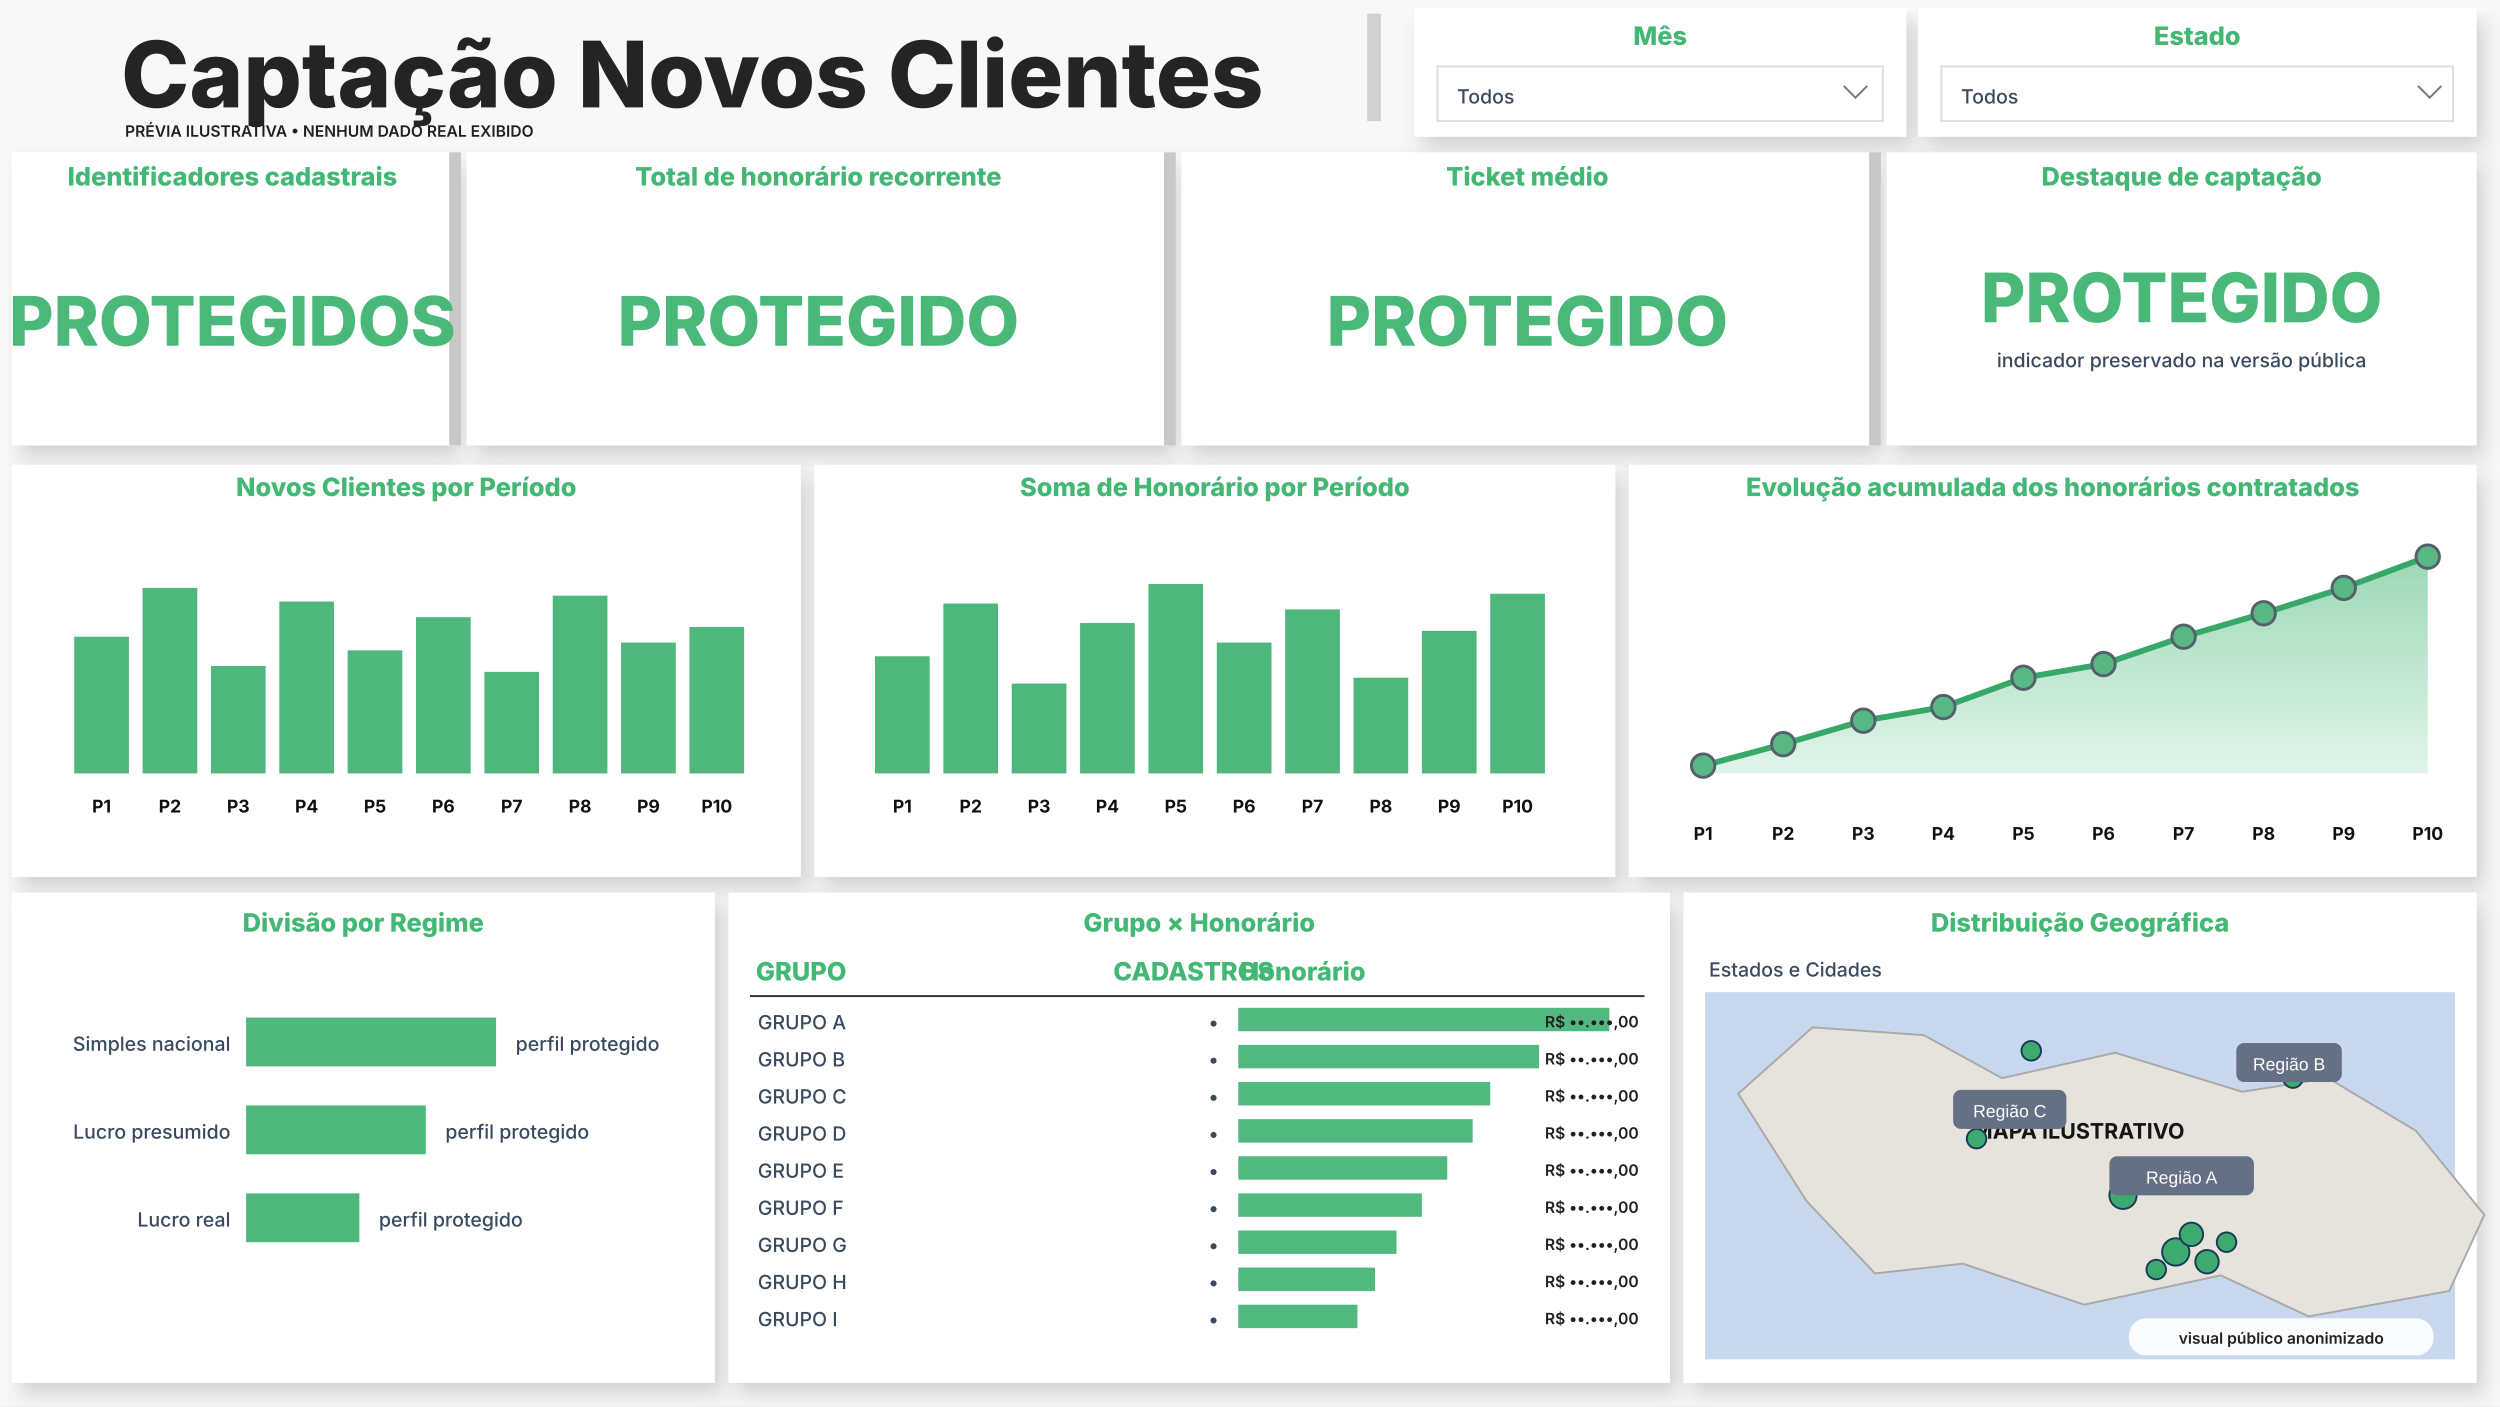
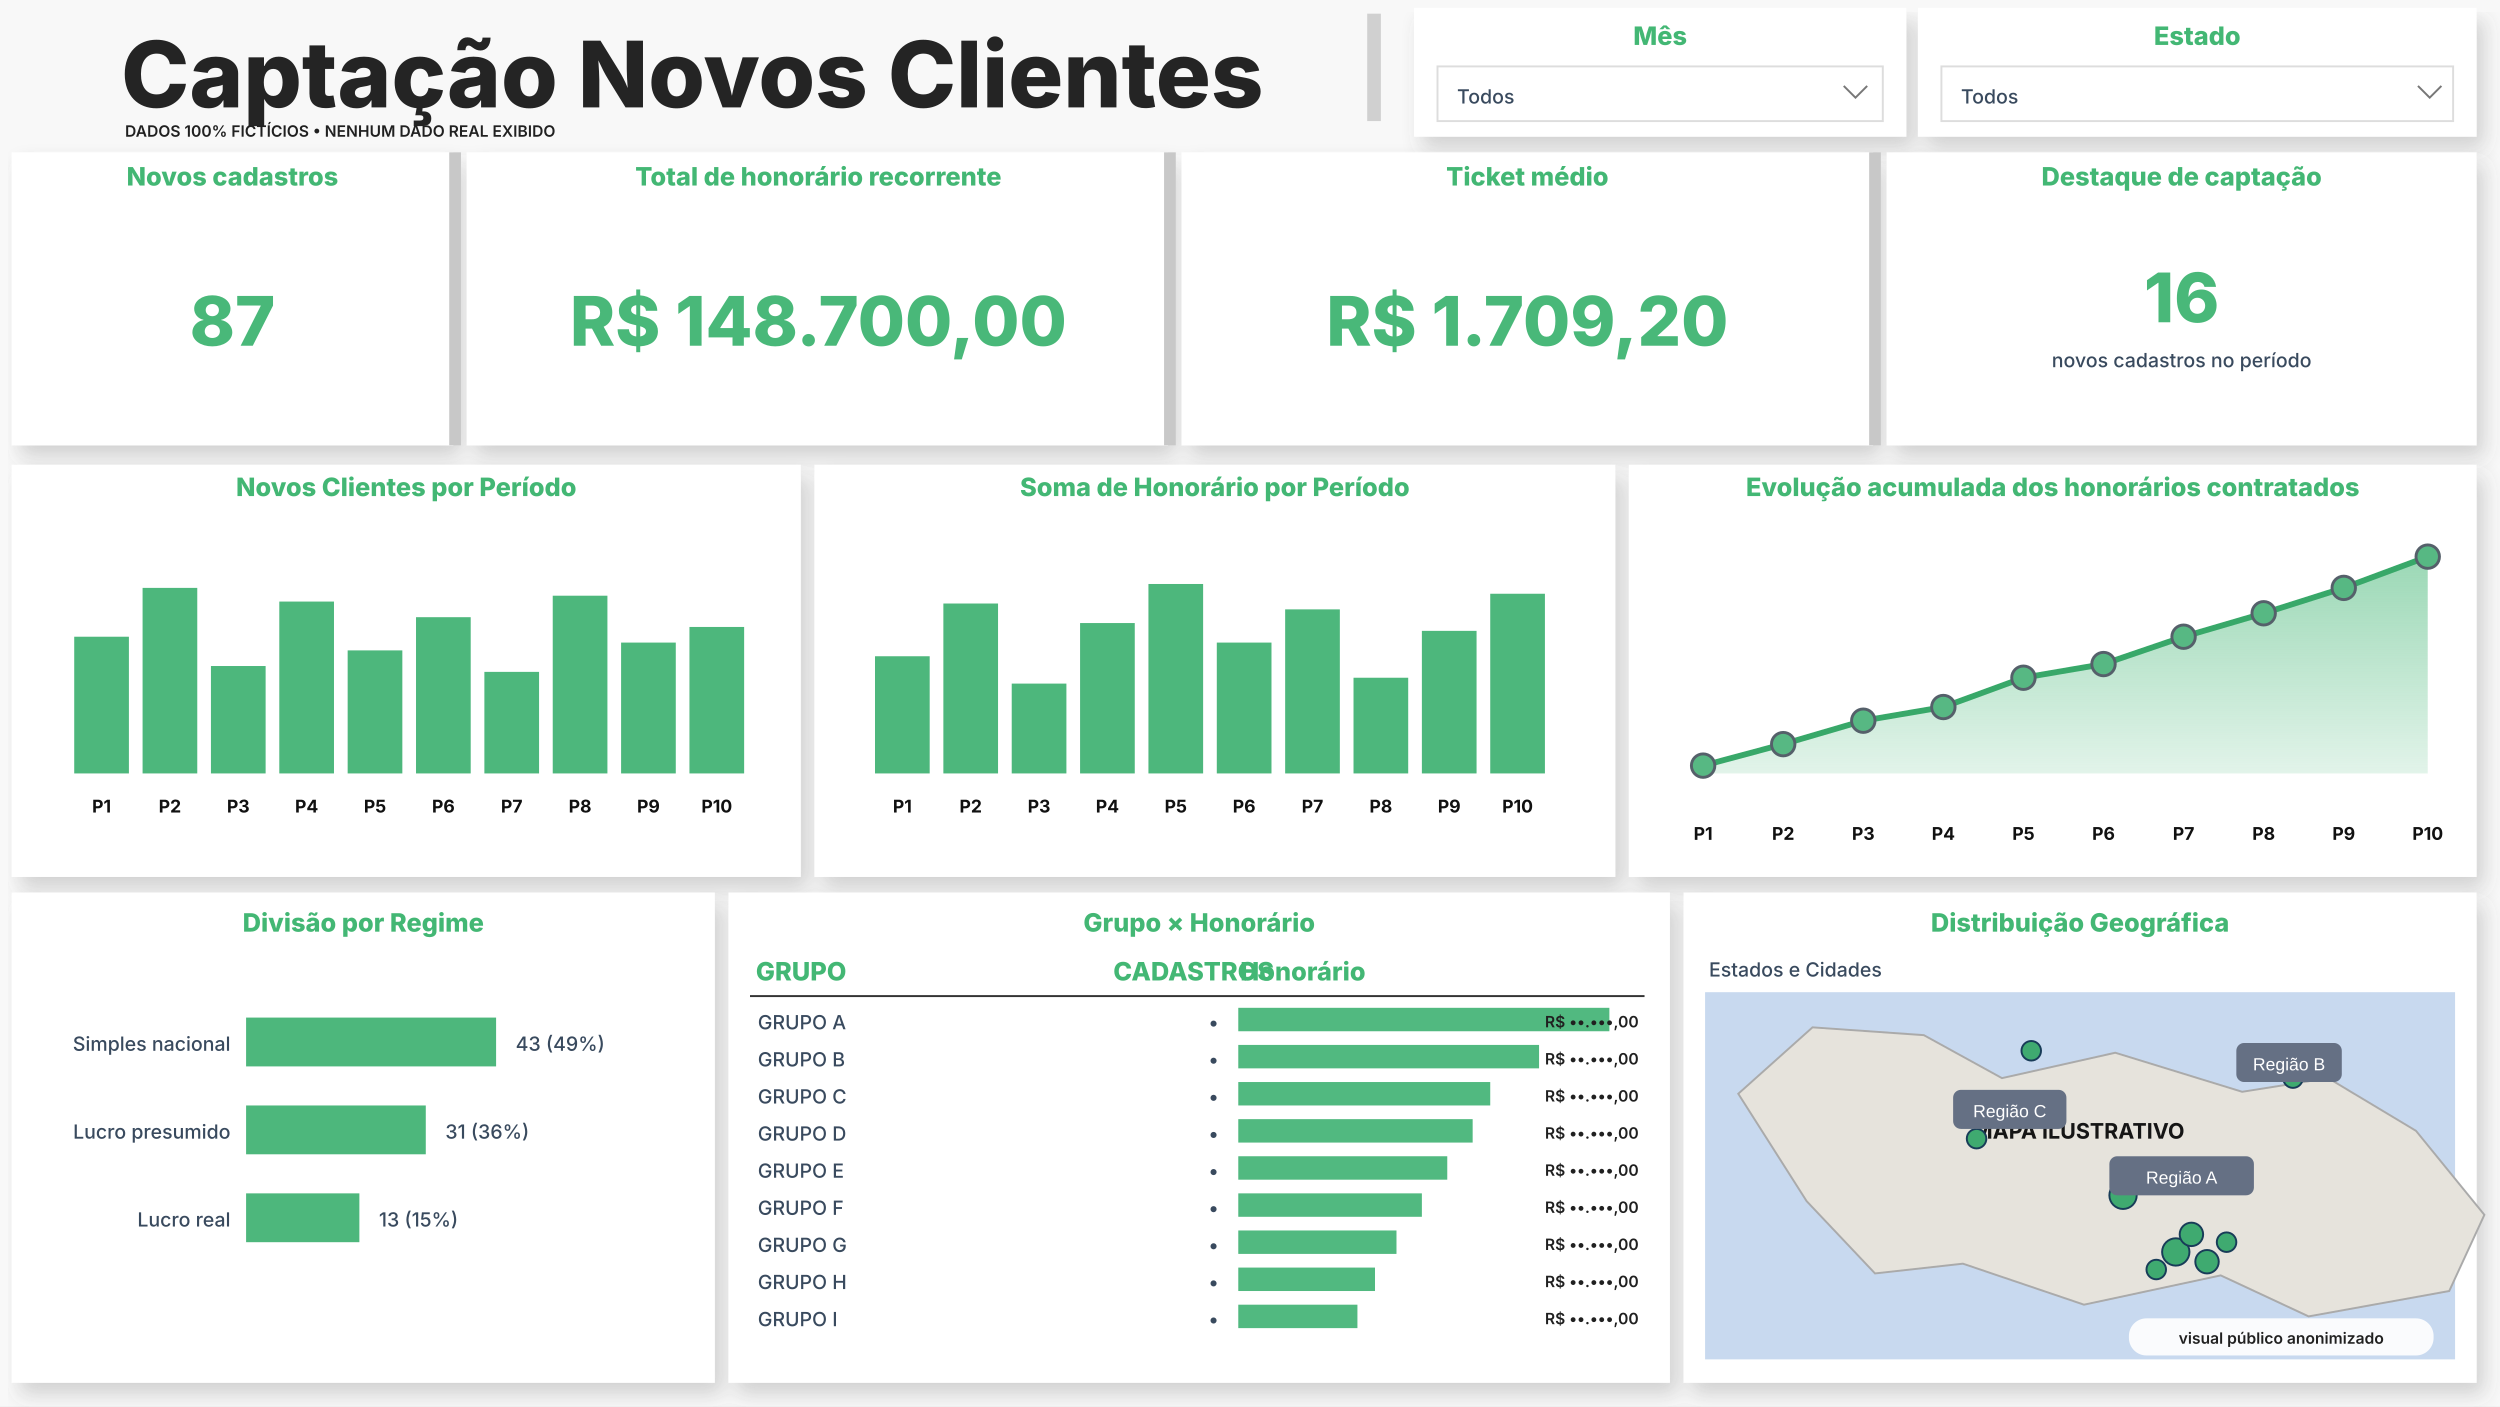
<svg xmlns="http://www.w3.org/2000/svg" width="1280" height="720" viewBox="0 0 1280 720" role="img" aria-labelledby="title desc">
  <defs>
    <filter id="shadow" x="-12%" y="-12%" width="124%" height="140%">
      <feDropShadow dx="4" dy="6" stdDeviation="5" flood-color="#5b5b5b" flood-opacity=".24" />
    </filter>
    <linearGradient id="area" x1="0" y1="0" x2="0" y2="1">
      <stop offset="0" stop-color="#49b879" stop-opacity=".55" />
      <stop offset="1" stop-color="#49b879" stop-opacity=".16" />
    </linearGradient>
    <style>
      .heading{font:800 47px Inter,Arial,sans-serif;fill:#242424}.green-title{font:800 13px Inter,Arial,sans-serif;fill:#43b774}.kpi{font:800 35px Inter,Arial,sans-serif;fill:#49b879}.label{font:700 11px Inter,Arial,sans-serif;fill:#151515}.small{font:500 10px Inter,Arial,sans-serif;fill:#394a5e}.tiny{font:600 8px Inter,Arial,sans-serif;fill:#202020}.month{font:700 9px Inter,Arial,sans-serif;fill:#111}.panel{fill:#fff}.divider{stroke:#c8c8c8;stroke-width:6}.grid{stroke:#e6e6e6;stroke-width:1}.green{fill:#4db77c}.green-stroke{stroke:#38a869}.muted{fill:#777}.money{font:800 10px Inter,Arial,sans-serif;fill:#111}
    </style>
  </defs>
  <rect width="1280" height="720" fill="#f8f8f8" />
  <text x="62" y="55" class="heading">Captação Novos Clientes</text>
-   <text x="64" y="70" class="tiny" fill="#43b774">PRÉVIA ILUSTRATIVA • NENHUM DADO REAL EXIBIDO</text>
+   <text x="64" y="70" class="tiny" fill="#43b774">DADOS 100% FICTÍCIOS • NENHUM DADO REAL EXIBIDO</text>
  <rect x="700" y="7" width="7" height="55" fill="#d0d0d0" />
  <g filter="url(#shadow)">
    <rect x="724" y="4" width="252" height="66" fill="#fff" />
    <rect x="982" y="4" width="286" height="66" fill="#fff" />
  </g>
  <text x="850" y="23" text-anchor="middle" class="green-title">Mês</text>
  <rect x="736" y="34" width="228" height="28" fill="#fff" stroke="#ddd" />
  <text x="746" y="53" class="small" font-weight="700">Todos</text>
  <path d="M944 44l6 6 6-6" fill="none" stroke="#777" />
  <text x="1125" y="23" text-anchor="middle" class="green-title">Estado</text>
  <rect x="994" y="34" width="262" height="28" fill="#fff" stroke="#ddd" />
  <text x="1004" y="53" class="small" font-weight="700">Todos</text>
  <path d="M1238 44l6 6 6-6" fill="none" stroke="#777" />
  <g filter="url(#shadow)">
    <rect class="panel" x="6" y="78" width="226" height="150" />
    <rect class="panel" x="239" y="78" width="359" height="150" />
    <rect class="panel" x="605" y="78" width="354" height="150" />
    <rect class="panel" x="966" y="78" width="302" height="150" />
  </g>
  <line class="divider" x1="233" y1="78" x2="233" y2="228" />
  <line class="divider" x1="599" y1="78" x2="599" y2="228" />
  <line class="divider" x1="960" y1="78" x2="960" y2="228" />
-   <text x="119" y="95" text-anchor="middle" class="green-title">Identificadores cadastrais</text>
-   <text x="119" y="177" text-anchor="middle" class="kpi">PROTEGIDOS</text>
+   <text x="119" y="95" text-anchor="middle" class="green-title">Novos cadastros</text>
+   <text x="119" y="177" text-anchor="middle" class="kpi">87</text>
  <text x="419" y="95" text-anchor="middle" class="green-title">Total de honorário recorrente</text>
-   <text x="419" y="177" text-anchor="middle" class="kpi">PROTEGIDO</text>
+   <text x="419" y="177" text-anchor="middle" class="kpi">R$ 148.700,00</text>
  <text x="782" y="95" text-anchor="middle" class="green-title">Ticket médio</text>
-   <text x="782" y="177" text-anchor="middle" class="kpi">PROTEGIDO</text>
+   <text x="782" y="177" text-anchor="middle" class="kpi">R$ 1.709,20</text>
  <text x="1117" y="95" text-anchor="middle" class="green-title">Destaque de captação</text>
-   <text x="1117" y="165" text-anchor="middle" class="kpi">PROTEGIDO</text>
-   <text x="1117" y="188" text-anchor="middle" class="small">indicador preservado na versão pública</text>
+   <text x="1117" y="165" text-anchor="middle" class="kpi">16</text>
+   <text x="1117" y="188" text-anchor="middle" class="small">novos cadastros no período</text>
  <g filter="url(#shadow)">
    <rect class="panel" x="6" y="238" width="404" height="211" />
    <rect class="panel" x="417" y="238" width="410" height="211" />
    <rect class="panel" x="834" y="238" width="434" height="211" />
  </g>
  <text x="208" y="254" text-anchor="middle" class="green-title">Novos Clientes por Período</text>
  <g class="green">
    <rect x="38" y="326" width="28" height="70" />
    <rect x="73" y="301" width="28" height="95" />
    <rect x="108" y="341" width="28" height="55" />
    <rect x="143" y="308" width="28" height="88" />
    <rect x="178" y="333" width="28" height="63" />
    <rect x="213" y="316" width="28" height="80" />
    <rect x="248" y="344" width="28" height="52" />
    <rect x="283" y="305" width="28" height="91" />
    <rect x="318" y="329" width="28" height="67" />
    <rect x="353" y="321" width="28" height="75" />
  </g>
  <g class="month" text-anchor="middle">
    <text x="52" y="416">P1</text>
    <text x="87" y="416">P2</text>
    <text x="122" y="416">P3</text>
    <text x="157" y="416">P4</text>
    <text x="192" y="416">P5</text>
    <text x="227" y="416">P6</text>
    <text x="262" y="416">P7</text>
    <text x="297" y="416">P8</text>
    <text x="332" y="416">P9</text>
    <text x="367" y="416">P10</text>
  </g>
  <text x="622" y="254" text-anchor="middle" class="green-title">Soma de Honorário por Período</text>
  <g class="green">
    <rect x="448" y="336" width="28" height="60" />
    <rect x="483" y="309" width="28" height="87" />
    <rect x="518" y="350" width="28" height="46" />
    <rect x="553" y="319" width="28" height="77" />
    <rect x="588" y="299" width="28" height="97" />
    <rect x="623" y="329" width="28" height="67" />
    <rect x="658" y="312" width="28" height="84" />
    <rect x="693" y="347" width="28" height="49" />
    <rect x="728" y="323" width="28" height="73" />
    <rect x="763" y="304" width="28" height="92" />
  </g>
  <g class="month" text-anchor="middle">
    <text x="462" y="416">P1</text>
    <text x="497" y="416">P2</text>
    <text x="532" y="416">P3</text>
    <text x="567" y="416">P4</text>
    <text x="602" y="416">P5</text>
    <text x="637" y="416">P6</text>
    <text x="672" y="416">P7</text>
    <text x="707" y="416">P8</text>
    <text x="742" y="416">P9</text>
    <text x="777" y="416">P10</text>
  </g>
  <text x="1051" y="254" text-anchor="middle" class="green-title">Evolução acumulada dos honorários contratados</text>
  <path d="M872 392L913 381L954 369L995 362L1036 347L1077 340L1118 326L1159 314L1200 301L1243 285V396H872Z" fill="url(#area)" />
  <path d="M872 392L913 381L954 369L995 362L1036 347L1077 340L1118 326L1159 314L1200 301L1243 285" fill="none" class="green-stroke" stroke-width="3" />
  <g fill="#57b883" stroke="#55606a" stroke-width="1.5">
    <circle cx="872" cy="392" r="6" />
    <circle cx="913" cy="381" r="6" />
    <circle cx="954" cy="369" r="6" />
    <circle cx="995" cy="362" r="6" />
    <circle cx="1036" cy="347" r="6" />
    <circle cx="1077" cy="340" r="6" />
    <circle cx="1118" cy="326" r="6" />
    <circle cx="1159" cy="314" r="6" />
    <circle cx="1200" cy="301" r="6" />
    <circle cx="1243" cy="285" r="6" />
  </g>
  <g class="month" text-anchor="middle">
    <text x="872" y="430">P1</text>
    <text x="913" y="430">P2</text>
    <text x="954" y="430">P3</text>
    <text x="995" y="430">P4</text>
    <text x="1036" y="430">P5</text>
    <text x="1077" y="430">P6</text>
    <text x="1118" y="430">P7</text>
    <text x="1159" y="430">P8</text>
    <text x="1200" y="430">P9</text>
    <text x="1243" y="430">P10</text>
  </g>
  <g filter="url(#shadow)">
    <rect class="panel" x="6" y="457" width="360" height="251" />
    <rect class="panel" x="373" y="457" width="482" height="251" />
    <rect class="panel" x="862" y="457" width="406" height="251" />
  </g>
  <text x="186" y="477" text-anchor="middle" class="green-title">Divisão por Regime</text>
  <g class="small" text-anchor="end">
    <text x="118" y="538">Simples nacional</text>
    <text x="118" y="583">Lucro presumido</text>
    <text x="118" y="628">Lucro real</text>
  </g>
  <rect x="126" y="521" width="128" height="25" class="green" />
  <rect x="126" y="566" width="92" height="25" class="green" />
  <rect x="126" y="611" width="58" height="25" class="green" />
  <g class="small">
-     <text x="264" y="538">perfil protegido</text>
-     <text x="228" y="583">perfil protegido</text>
-     <text x="194" y="628">perfil protegido</text>
+     <text x="264" y="538">43 (49%)</text>
+     <text x="228" y="583">31 (36%)</text>
+     <text x="194" y="628">13 (15%)</text>
  </g>
  <text x="614" y="477" text-anchor="middle" class="green-title">Grupo × Honorário</text>
  <text x="387" y="502" class="green-title">GRUPO</text>
  <text x="570" y="502" class="green-title">CADASTROS</text>
  <text x="635" y="502" class="green-title">Honorário</text>
  <line x1="384" y1="510" x2="842" y2="510" stroke="#333" />
  <g class="small" fill="#35a86a">
    <text x="388" y="527">GRUPO A</text>
    <text x="388" y="546">GRUPO B</text>
    <text x="388" y="565">GRUPO C</text>
    <text x="388" y="584">GRUPO D</text>
    <text x="388" y="603">GRUPO E</text>
    <text x="388" y="622">GRUPO F</text>
    <text x="388" y="641">GRUPO G</text>
    <text x="388" y="660">GRUPO H</text>
    <text x="388" y="679">GRUPO I</text>
  </g>
  <g class="small" text-anchor="end">
    <text x="624" y="527">•</text>
    <text x="624" y="546">•</text>
    <text x="624" y="565">•</text>
    <text x="624" y="584">•</text>
    <text x="624" y="603">•</text>
    <text x="624" y="622">•</text>
    <text x="624" y="641">•</text>
    <text x="624" y="660">•</text>
    <text x="624" y="679">•</text>
  </g>
  <g fill="#51b980">
    <rect x="634" y="516" width="190" height="12" />
    <rect x="634" y="535" width="154" height="12" />
    <rect x="634" y="554" width="129" height="12" />
    <rect x="634" y="573" width="120" height="12" />
    <rect x="634" y="592" width="107" height="12" />
    <rect x="634" y="611" width="94" height="12" />
    <rect x="634" y="630" width="81" height="12" />
    <rect x="634" y="649" width="70" height="12" />
    <rect x="634" y="668" width="61" height="12" />
  </g>
  <g class="tiny" text-anchor="end">
    <text x="839" y="526">R$ ••.•••,00</text>
    <text x="839" y="545">R$ ••.•••,00</text>
    <text x="839" y="564">R$ ••.•••,00</text>
    <text x="839" y="583">R$ ••.•••,00</text>
    <text x="839" y="602">R$ ••.•••,00</text>
    <text x="839" y="621">R$ ••.•••,00</text>
    <text x="839" y="640">R$ ••.•••,00</text>
    <text x="839" y="659">R$ ••.•••,00</text>
    <text x="839" y="678">R$ ••.•••,00</text>
  </g>
  <text x="1065" y="477" text-anchor="middle" class="green-title">Distribuição Geográfica</text>
  <text x="875" y="500" class="small" fill="#3ead70">Estados e Cidades</text>
  <rect x="873" y="508" width="384" height="188" fill="#c8d9ef" />
  <path d="M890 560l38-34 57 4 40 22 58-13 65 20 44-7 45 27 35 43-18 39-72 13-45-21-70 15-62-21-45 5-35-37z" fill="#e6e3dc" stroke="#aaa" />
  <text x="1010" y="583" class="label" fill="#797979">MAPA ILUSTRATIVO</text>
  <g fill="#3faa70" stroke="#183c58" stroke-width="1">
    <circle cx="1114" cy="641" r="7" />
    <circle cx="1122" cy="632" r="6" />
    <circle cx="1130" cy="646" r="6" />
    <circle cx="1140" cy="636" r="5" />
    <circle cx="1104" cy="650" r="5" />
    <circle cx="1087" cy="612" r="7" />
    <circle cx="1012" cy="583" r="5" />
    <circle cx="1174" cy="552" r="5" />
    <circle cx="1040" cy="538" r="5" />
  </g>
  <g>
    <rect x="1080" y="592" width="74" height="20" rx="4" fill="#657084" />
    <text x="1117" y="606" text-anchor="middle" font-family="Arial" font-size="9" fill="#fff">Região A</text>
    <rect x="1145" y="534" width="54" height="20" rx="4" fill="#657084" />
    <text x="1172" y="548" text-anchor="middle" font-family="Arial" font-size="9" fill="#fff">Região B</text>
    <rect x="1000" y="558" width="58" height="20" rx="4" fill="#657084" />
    <text x="1029" y="572" text-anchor="middle" font-family="Arial" font-size="9" fill="#fff">Região C</text>
  </g>
  <rect x="1090" y="675" width="156" height="19" rx="9" fill="#fff" opacity=".9" />
  <text x="1168" y="688" text-anchor="middle" class="tiny">visual público anonimizado</text>
</svg>
